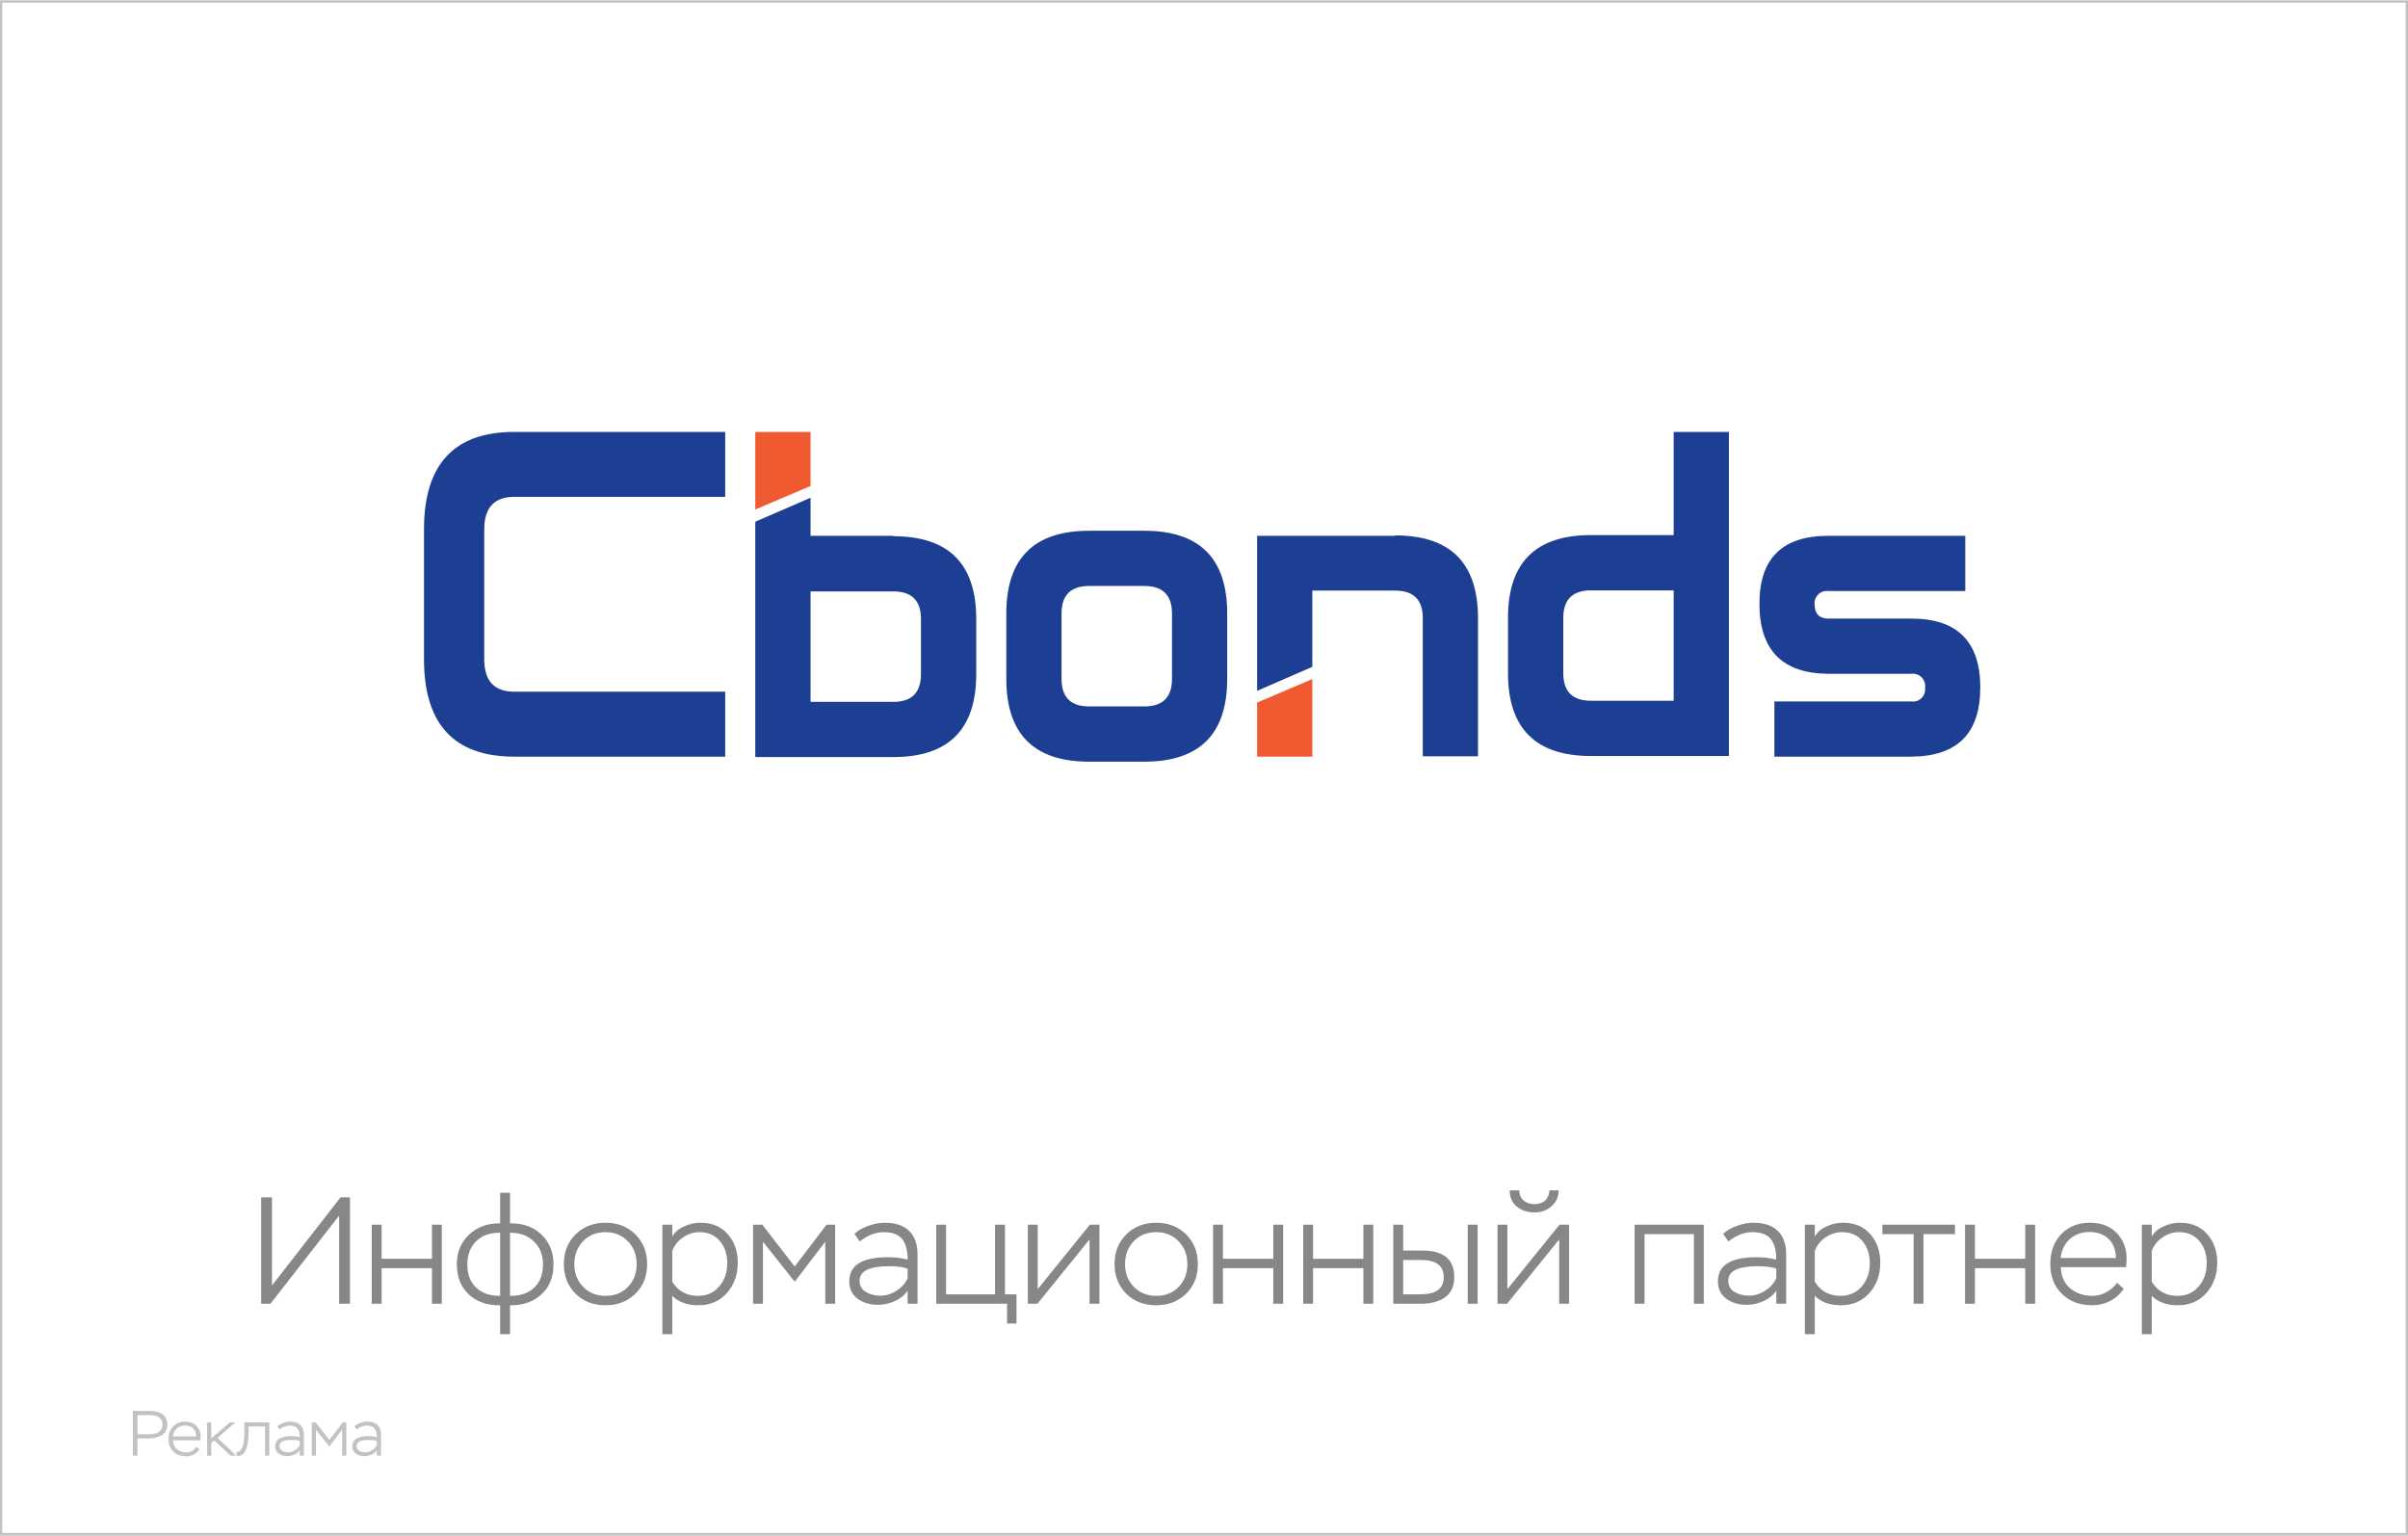
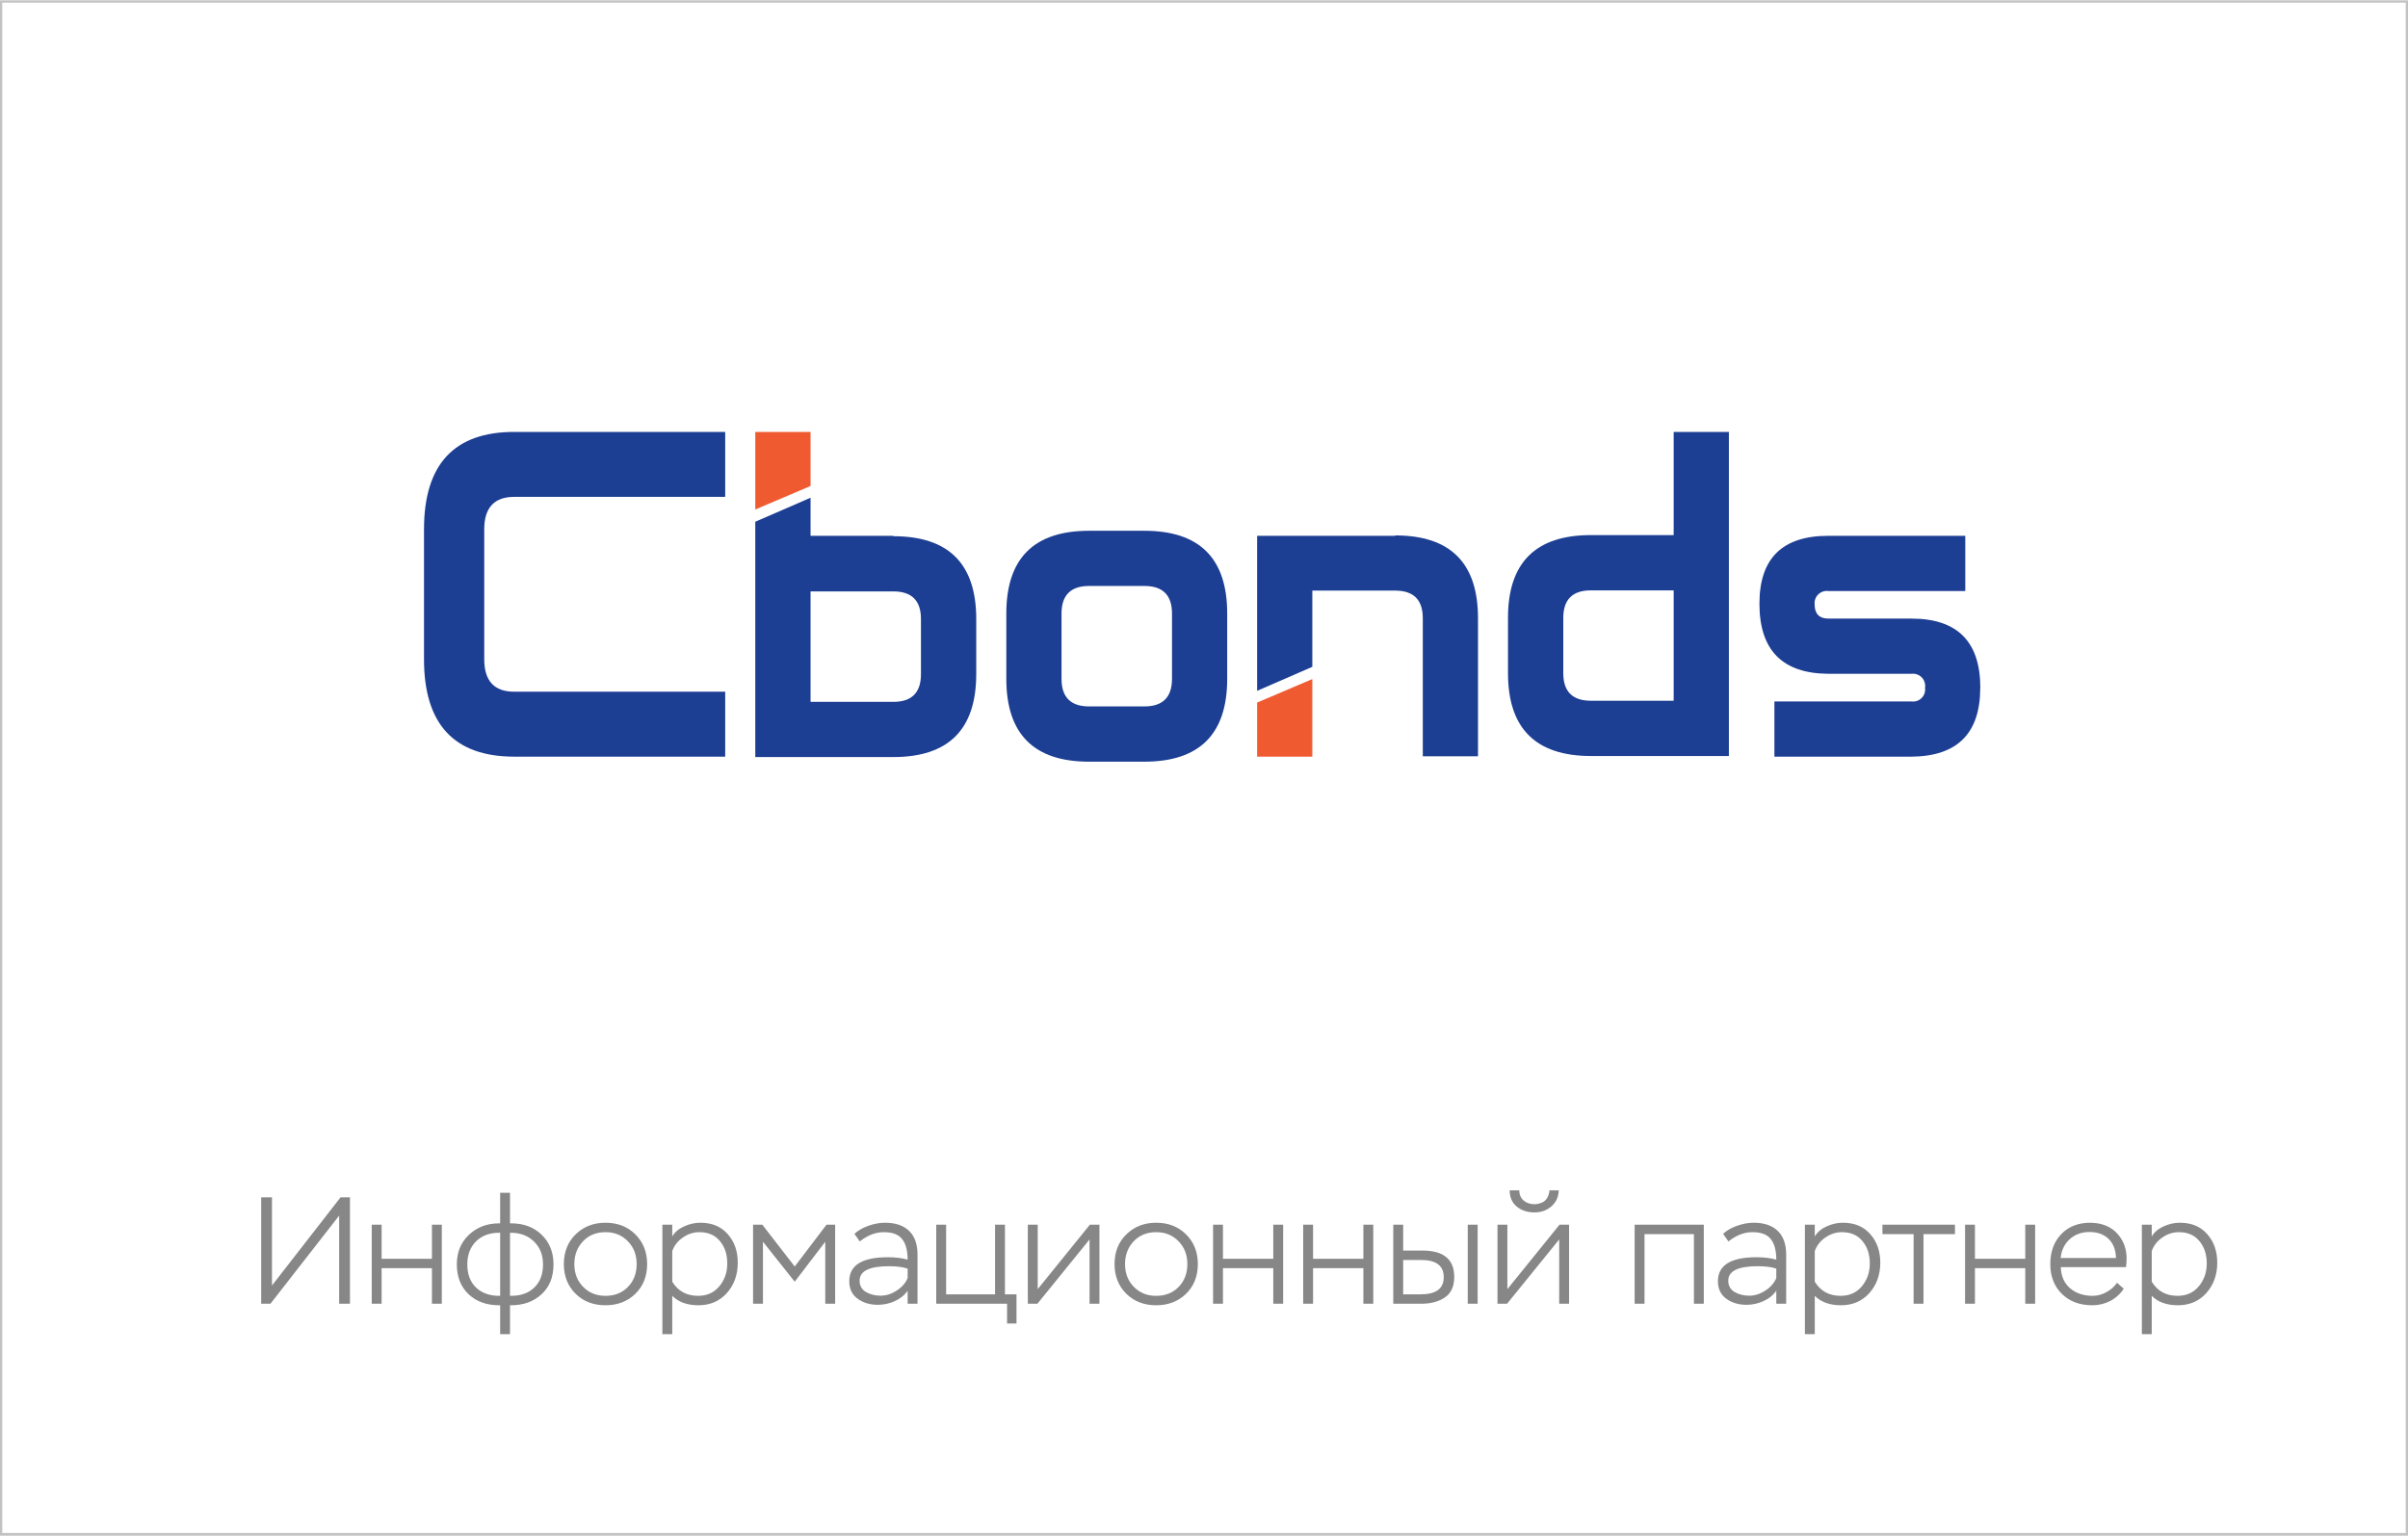
<svg xmlns="http://www.w3.org/2000/svg" width="301" height="192" viewBox="0 0 301 192" fill="none">
  <path d="M42.395 151.98L33.807 163H32.648V149.7H33.998V160.72L42.566 149.7H43.745V163H42.395V151.98ZM55.226 163H53.991V158.554H47.702V163H46.467V153.12H47.702V157.376H53.991V153.12H55.226V163ZM63.753 166.8H62.518V163.19H62.404C60.82 163.19 59.541 162.728 58.566 161.803C57.59 160.866 57.103 159.624 57.103 158.079C57.103 156.559 57.609 155.324 58.623 154.374C59.636 153.424 60.89 152.949 62.385 152.949H62.518V149.13H63.753V152.949H63.905C65.463 152.949 66.729 153.424 67.705 154.374C68.693 155.324 69.187 156.559 69.187 158.079C69.187 159.662 68.686 160.91 67.686 161.822C66.698 162.734 65.425 163.19 63.867 163.19H63.753V166.8ZM58.414 158.079C58.414 159.308 58.775 160.27 59.497 160.967C60.231 161.664 61.2 162.012 62.404 162.012H62.518V154.127H62.385C61.181 154.127 60.219 154.488 59.497 155.21C58.775 155.932 58.414 156.888 58.414 158.079ZM63.867 154.127H63.753V162.012H63.867C65.108 162.012 66.083 161.664 66.793 160.967C67.515 160.27 67.876 159.308 67.876 158.079C67.876 156.901 67.502 155.951 66.755 155.229C66.007 154.494 65.045 154.127 63.867 154.127ZM70.481 158.041C70.481 156.521 70.975 155.28 71.963 154.317C72.951 153.354 74.192 152.873 75.687 152.873C77.207 152.873 78.455 153.361 79.43 154.336C80.405 155.311 80.893 156.546 80.893 158.041C80.893 159.561 80.399 160.802 79.411 161.765C78.423 162.715 77.182 163.19 75.687 163.19C74.167 163.19 72.919 162.709 71.944 161.746C70.969 160.771 70.481 159.536 70.481 158.041ZM71.792 158.041C71.792 159.194 72.159 160.144 72.894 160.891C73.629 161.638 74.56 162.012 75.687 162.012C76.84 162.012 77.777 161.638 78.499 160.891C79.221 160.144 79.582 159.194 79.582 158.041C79.582 156.888 79.215 155.938 78.48 155.191C77.758 154.431 76.827 154.051 75.687 154.051C74.534 154.051 73.597 154.431 72.875 155.191C72.153 155.951 71.792 156.901 71.792 158.041ZM84.032 166.8H82.797V153.12H84.032V154.583C84.361 154.038 84.855 153.62 85.514 153.329C86.173 153.025 86.85 152.873 87.547 152.873C89.004 152.873 90.144 153.348 90.967 154.298C91.803 155.235 92.221 156.426 92.221 157.87C92.221 159.377 91.765 160.644 90.853 161.67C89.941 162.683 88.757 163.19 87.3 163.19C85.907 163.19 84.817 162.797 84.032 162.012V166.8ZM87.433 154.051C86.686 154.051 85.995 154.273 85.362 154.716C84.729 155.147 84.285 155.71 84.032 156.407V160.245C84.754 161.423 85.831 162.012 87.262 162.012C88.364 162.012 89.244 161.619 89.903 160.834C90.574 160.036 90.91 159.08 90.91 157.965C90.91 156.825 90.6 155.888 89.979 155.153C89.371 154.418 88.522 154.051 87.433 154.051ZM95.369 163H94.134V153.12H95.293L99.34 158.345L103.311 153.12H104.394V163H103.159V155.248L99.34 160.245L95.369 155.248V163ZM107.47 155.21L106.805 154.26C107.273 153.829 107.856 153.494 108.553 153.253C109.262 153 109.952 152.873 110.624 152.873C111.941 152.873 112.948 153.215 113.645 153.899C114.341 154.57 114.69 155.558 114.69 156.863V163H113.455V161.366C113.062 161.936 112.524 162.373 111.84 162.677C111.168 162.981 110.465 163.133 109.731 163.133C108.743 163.133 107.9 162.88 107.204 162.373C106.507 161.866 106.159 161.138 106.159 160.188C106.159 158.187 107.761 157.186 110.966 157.186C111.928 157.186 112.758 157.287 113.455 157.49C113.455 156.35 113.227 155.495 112.771 154.925C112.327 154.342 111.561 154.051 110.472 154.051C109.446 154.051 108.445 154.437 107.47 155.21ZM108.249 161.537C108.781 161.841 109.389 161.993 110.073 161.993C110.757 161.993 111.422 161.784 112.068 161.366C112.726 160.948 113.189 160.422 113.455 159.789V158.611C112.859 158.408 112.087 158.307 111.137 158.307C108.679 158.307 107.451 158.909 107.451 160.112C107.451 160.745 107.717 161.22 108.249 161.537ZM125.884 163H117.03V153.12H118.265V161.822H124.383V153.12H125.618V161.822H127.062V165.47H125.884V163ZM136.193 154.963L129.676 163H128.479V153.12H129.714V161.176L136.231 153.12H137.428V163H136.193V154.963ZM139.319 158.041C139.319 156.521 139.813 155.28 140.801 154.317C141.789 153.354 143.03 152.873 144.525 152.873C146.045 152.873 147.293 153.361 148.268 154.336C149.243 155.311 149.731 156.546 149.731 158.041C149.731 159.561 149.237 160.802 148.249 161.765C147.261 162.715 146.02 163.19 144.525 163.19C143.005 163.19 141.757 162.709 140.782 161.746C139.807 160.771 139.319 159.536 139.319 158.041ZM140.63 158.041C140.63 159.194 140.997 160.144 141.732 160.891C142.467 161.638 143.398 162.012 144.525 162.012C145.678 162.012 146.615 161.638 147.337 160.891C148.059 160.144 148.42 159.194 148.42 158.041C148.42 156.888 148.053 155.938 147.318 155.191C146.596 154.431 145.665 154.051 144.525 154.051C143.372 154.051 142.435 154.431 141.713 155.191C140.991 155.951 140.63 156.901 140.63 158.041ZM160.394 163H159.159V158.554H152.87V163H151.635V153.12H152.87V157.376H159.159V153.12H160.394V163ZM171.657 163H170.422V158.554H164.133V163H162.898V153.12H164.133V157.376H170.422V153.12H171.657V163ZM177.637 163H174.16V153.12H175.395V156.35H177.808C180.456 156.35 181.779 157.452 181.779 159.656C181.779 160.834 181.387 161.689 180.601 162.221C179.829 162.74 178.841 163 177.637 163ZM177.618 157.528H175.395V161.822H177.599C179.512 161.822 180.468 161.106 180.468 159.675C180.468 158.244 179.518 157.528 177.618 157.528ZM184.705 163H183.47V153.12H184.705V163ZM194.9 154.963L188.383 163H187.186V153.12H188.421V161.176L194.938 153.12H196.135V163H194.9V154.963ZM188.706 148.826H189.903C189.915 149.358 190.099 149.782 190.454 150.099C190.821 150.403 191.277 150.555 191.822 150.555C192.088 150.555 192.366 150.498 192.658 150.384C192.962 150.283 193.202 150.086 193.38 149.795C193.557 149.504 193.658 149.181 193.684 148.826H194.843C194.817 149.649 194.513 150.314 193.931 150.821C193.348 151.328 192.645 151.581 191.822 151.581C190.935 151.581 190.194 151.34 189.599 150.859C189.016 150.378 188.718 149.7 188.706 148.826ZM212.975 163H211.74V154.298H205.565V163H204.33V153.12H212.975V163ZM216.052 155.21L215.387 154.26C215.855 153.829 216.438 153.494 217.135 153.253C217.844 153 218.534 152.873 219.206 152.873C220.523 152.873 221.53 153.215 222.227 153.899C222.923 154.57 223.272 155.558 223.272 156.863V163H222.037V161.366C221.644 161.936 221.106 162.373 220.422 162.677C219.75 162.981 219.047 163.133 218.313 163.133C217.325 163.133 216.482 162.88 215.786 162.373C215.089 161.866 214.741 161.138 214.741 160.188C214.741 158.187 216.343 157.186 219.548 157.186C220.51 157.186 221.34 157.287 222.037 157.49C222.037 156.35 221.809 155.495 221.353 154.925C220.909 154.342 220.143 154.051 219.054 154.051C218.028 154.051 217.027 154.437 216.052 155.21ZM216.831 161.537C217.363 161.841 217.971 161.993 218.655 161.993C219.339 161.993 220.004 161.784 220.65 161.366C221.308 160.948 221.771 160.422 222.037 159.789V158.611C221.441 158.408 220.669 158.307 219.719 158.307C217.261 158.307 216.033 158.909 216.033 160.112C216.033 160.745 216.299 161.22 216.831 161.537ZM226.847 166.8H225.612V153.12H226.847V154.583C227.177 154.038 227.671 153.62 228.329 153.329C228.988 153.025 229.666 152.873 230.362 152.873C231.819 152.873 232.959 153.348 233.782 154.298C234.618 155.235 235.036 156.426 235.036 157.87C235.036 159.377 234.58 160.644 233.668 161.67C232.756 162.683 231.572 163.19 230.115 163.19C228.722 163.19 227.633 162.797 226.847 162.012V166.8ZM230.248 154.051C229.501 154.051 228.811 154.273 228.177 154.716C227.544 155.147 227.101 155.71 226.847 156.407V160.245C227.569 161.423 228.646 162.012 230.077 162.012C231.179 162.012 232.06 161.619 232.718 160.834C233.39 160.036 233.725 159.08 233.725 157.965C233.725 156.825 233.415 155.888 232.794 155.153C232.186 154.418 231.338 154.051 230.248 154.051ZM239.201 154.298H235.306V153.12H244.369V154.298H240.436V163H239.201V154.298ZM254.392 163H253.157V158.554H246.868V163H245.633V153.12H246.868V157.376H253.157V153.12H254.392V163ZM264.629 160.378L265.465 161.119C265.034 161.778 264.47 162.291 263.774 162.658C263.077 163.013 262.33 163.19 261.532 163.19C259.961 163.19 258.694 162.715 257.732 161.765C256.769 160.815 256.288 159.574 256.288 158.041C256.288 156.496 256.744 155.248 257.656 154.298C258.568 153.348 259.777 152.873 261.285 152.873C261.538 152.873 261.886 152.905 262.33 152.968C263.419 153.183 264.274 153.696 264.895 154.507C265.515 155.305 265.826 156.255 265.826 157.357C265.826 157.661 265.8 158.016 265.75 158.421H257.599C257.637 159.548 258.023 160.429 258.758 161.062C259.505 161.695 260.449 162.012 261.589 162.012C262.171 162.012 262.741 161.86 263.299 161.556C263.856 161.252 264.299 160.859 264.629 160.378ZM261.19 154.032C260.202 154.032 259.378 154.33 258.72 154.925C258.061 155.52 257.681 156.306 257.58 157.281H264.496C264.47 156.255 264.16 155.457 263.565 154.887C262.982 154.317 262.19 154.032 261.19 154.032ZM268.967 166.8H267.732V153.12H268.967V154.583C269.296 154.038 269.79 153.62 270.449 153.329C271.107 153.025 271.785 152.873 272.482 152.873C273.938 152.873 275.078 153.348 275.902 154.298C276.738 155.235 277.156 156.426 277.156 157.87C277.156 159.377 276.7 160.644 275.788 161.67C274.876 162.683 273.691 163.19 272.235 163.19C270.841 163.19 269.752 162.797 268.967 162.012V166.8ZM272.368 154.051C271.62 154.051 270.93 154.273 270.297 154.716C269.663 155.147 269.22 155.71 268.967 156.407V160.245C269.689 161.423 270.765 162.012 272.197 162.012C273.299 162.012 274.179 161.619 274.838 160.834C275.509 160.036 275.845 159.08 275.845 157.965C275.845 156.825 275.534 155.888 274.914 155.153C274.306 154.418 273.457 154.051 272.368 154.051Z" fill="#878787" />
-   <path d="M17.184 179.84V182H16.616V176.4H18.632C20.147 176.4 20.904 176.971 20.904 178.112C20.904 178.427 20.837 178.701 20.704 178.936C20.576 179.165 20.4 179.344 20.176 179.472C19.952 179.6 19.709 179.693 19.448 179.752C19.192 179.811 18.917 179.84 18.624 179.84H17.184ZM18.672 176.92H17.184V179.32H18.608C18.827 179.32 19.029 179.301 19.216 179.264C19.408 179.227 19.589 179.165 19.76 179.08C19.936 178.995 20.072 178.869 20.168 178.704C20.269 178.533 20.32 178.333 20.32 178.104C20.32 177.315 19.771 176.92 18.672 176.92ZM24.581 180.896L24.933 181.208C24.752 181.485 24.514 181.701 24.221 181.856C23.927 182.005 23.613 182.08 23.277 182.08C22.616 182.08 22.082 181.88 21.677 181.48C21.271 181.08 21.069 180.557 21.069 179.912C21.069 179.261 21.261 178.736 21.645 178.336C22.029 177.936 22.538 177.736 23.173 177.736C23.279 177.736 23.426 177.749 23.613 177.776C24.072 177.867 24.431 178.083 24.693 178.424C24.954 178.76 25.085 179.16 25.085 179.624C25.085 179.752 25.074 179.901 25.053 180.072H21.621C21.637 180.547 21.799 180.917 22.109 181.184C22.424 181.451 22.821 181.584 23.301 181.584C23.546 181.584 23.786 181.52 24.021 181.392C24.256 181.264 24.442 181.099 24.581 180.896ZM23.133 178.224C22.717 178.224 22.37 178.349 22.093 178.6C21.816 178.851 21.655 179.181 21.613 179.592H24.525C24.514 179.16 24.384 178.824 24.133 178.584C23.887 178.344 23.554 178.224 23.133 178.224ZM26.407 182H25.887V177.84H26.407V179.848L28.711 177.84H29.423L27.191 179.768L29.551 182H28.831L26.783 180.088L26.407 180.424V182ZM33.659 182H33.139V178.336H31.067V179.08C31.067 179.256 31.062 179.432 31.051 179.608C31.041 179.779 31.022 179.984 30.995 180.224C30.969 180.464 30.923 180.685 30.859 180.888C30.795 181.085 30.715 181.275 30.619 181.456C30.529 181.637 30.406 181.779 30.251 181.88C30.102 181.981 29.929 182.032 29.731 182.032C29.673 182.032 29.627 182.029 29.595 182.024L29.547 181.504C29.862 181.547 30.107 181.365 30.283 180.96C30.459 180.56 30.547 179.928 30.547 179.064V177.84H33.659V182ZM34.948 178.72L34.668 178.32C34.865 178.139 35.11 177.997 35.404 177.896C35.702 177.789 35.993 177.736 36.276 177.736C36.83 177.736 37.254 177.88 37.548 178.168C37.841 178.451 37.988 178.867 37.988 179.416V182H37.468V181.312C37.302 181.552 37.076 181.736 36.788 181.864C36.505 181.992 36.209 182.056 35.9 182.056C35.484 182.056 35.129 181.949 34.836 181.736C34.542 181.523 34.396 181.216 34.396 180.816C34.396 179.973 35.07 179.552 36.42 179.552C36.825 179.552 37.174 179.595 37.468 179.68C37.468 179.2 37.372 178.84 37.18 178.6C36.993 178.355 36.67 178.232 36.212 178.232C35.78 178.232 35.358 178.395 34.948 178.72ZM35.276 181.384C35.5 181.512 35.756 181.576 36.044 181.576C36.332 181.576 36.612 181.488 36.884 181.312C37.161 181.136 37.356 180.915 37.468 180.648V180.152C37.217 180.067 36.892 180.024 36.492 180.024C35.457 180.024 34.94 180.277 34.94 180.784C34.94 181.051 35.052 181.251 35.276 181.384ZM39.493 182H38.973V177.84H39.461L41.165 180.04L42.837 177.84H43.293V182H42.773V178.736L41.165 180.84L39.493 178.736V182ZM44.588 178.72L44.308 178.32C44.506 178.139 44.751 177.997 45.044 177.896C45.343 177.789 45.634 177.736 45.916 177.736C46.471 177.736 46.895 177.88 47.188 178.168C47.482 178.451 47.628 178.867 47.628 179.416V182H47.108V181.312C46.943 181.552 46.716 181.736 46.428 181.864C46.146 181.992 45.85 182.056 45.54 182.056C45.124 182.056 44.77 181.949 44.476 181.736C44.183 181.523 44.036 181.216 44.036 180.816C44.036 179.973 44.711 179.552 46.06 179.552C46.466 179.552 46.815 179.595 47.108 179.68C47.108 179.2 47.012 178.84 46.82 178.6C46.634 178.355 46.311 178.232 45.852 178.232C45.42 178.232 44.999 178.395 44.588 178.72ZM44.916 181.384C45.14 181.512 45.396 181.576 45.684 181.576C45.972 181.576 46.252 181.488 46.524 181.312C46.802 181.136 46.996 180.915 47.108 180.648V180.152C46.858 180.067 46.532 180.024 46.132 180.024C45.098 180.024 44.58 180.277 44.58 180.784C44.58 181.051 44.692 181.251 44.916 181.384Z" fill="#C2C2C2" />
  <path d="M300.717 0.33V191.66H0.283V0.33H300.717ZM301 0.04H0V192H301V0V0.04Z" fill="#C2C2C2" />
  <path d="M90.65 94.6H64.29C56.763 94.6 53 90.54 53 82.42V66.18C53 58.06 56.763 54 64.29 54H90.65V62.12H64.29C61.783 62.12 60.53 63.473 60.53 66.18V82.42C60.53 85.133 61.783 86.487 64.29 86.48H90.65V94.6Z" fill="#1C3E93" />
  <path d="M153.4 84.87C153.4 91.77 149.95 95.223 143.05 95.23H136.14C129.24 95.23 125.79 91.776 125.79 84.87V76.71C125.79 69.81 129.24 66.36 136.14 66.36H143.05C149.95 66.36 153.4 69.81 153.4 76.71V84.87ZM146.5 84.87V76.71C146.5 74.41 145.35 73.26 143.05 73.26H136.14C133.84 73.26 132.69 74.41 132.69 76.71V84.87C132.69 87.17 133.84 88.32 136.14 88.32H143.05C145.35 88.32 146.5 87.17 146.5 84.87Z" fill="#1C3E93" />
  <path d="M247.53 86C247.53 91.687 244.663 94.553 238.93 94.6H221.8V87.7H238.93C239.161 87.731 239.395 87.709 239.616 87.635C239.837 87.56 240.037 87.436 240.202 87.272C240.366 87.107 240.491 86.907 240.565 86.686C240.639 86.466 240.661 86.231 240.63 86C240.668 85.766 240.65 85.526 240.579 85.299C240.508 85.073 240.385 84.866 240.22 84.695C240.055 84.525 239.852 84.395 239.629 84.316C239.405 84.237 239.166 84.211 238.93 84.24H228.53C222.79 84.2 219.923 81.273 219.93 75.46C219.93 69.813 222.797 66.99 228.53 66.99H245.66V73.89H228.53C228.301 73.863 228.069 73.888 227.851 73.963C227.633 74.038 227.435 74.162 227.272 74.324C227.108 74.487 226.984 74.684 226.907 74.902C226.831 75.119 226.804 75.351 226.83 75.58C226.83 76.76 227.44 77.34 228.53 77.34H238.94C244.673 77.34 247.54 80.227 247.54 86" fill="#1C3E93" />
  <path d="M111.67 66.99H101.32V62.23L94.41 65.23V94.65H111.67C118.57 94.65 122.023 91.197 122.03 84.29V77.39C122.03 70.49 118.577 67.04 111.67 67.04M115.12 84.29C115.12 86.59 113.97 87.75 111.67 87.75H101.32V73.94H111.67C113.97 73.94 115.12 75.09 115.12 77.39V84.29Z" fill="#1C3E93" />
  <path d="M101.32 60.76V54H94.41V63.7L101.32 60.76Z" fill="#F05A30" />
  <path d="M157.14 87.84V94.6H164.04V84.9L157.14 87.84Z" fill="#F05A30" />
  <path d="M174.4 66.99H157.14V86.37L164.04 83.37V73.84H174.4C176.7 73.84 177.85 74.99 177.85 77.29V94.55H184.75V77.29C184.75 70.39 181.3 66.94 174.4 66.94" fill="#1C3E93" />
  <path d="M209.21 54V66.9H198.86C191.947 66.9 188.493 70.353 188.5 77.26V84.16C188.5 91.06 191.953 94.513 198.86 94.52H216.11V54H209.21ZM209.21 87.61H198.86C196.56 87.61 195.41 86.46 195.41 84.16V77.26C195.41 74.96 196.56 73.81 198.86 73.81H209.21V87.61Z" fill="#1C3E93" />
</svg>
